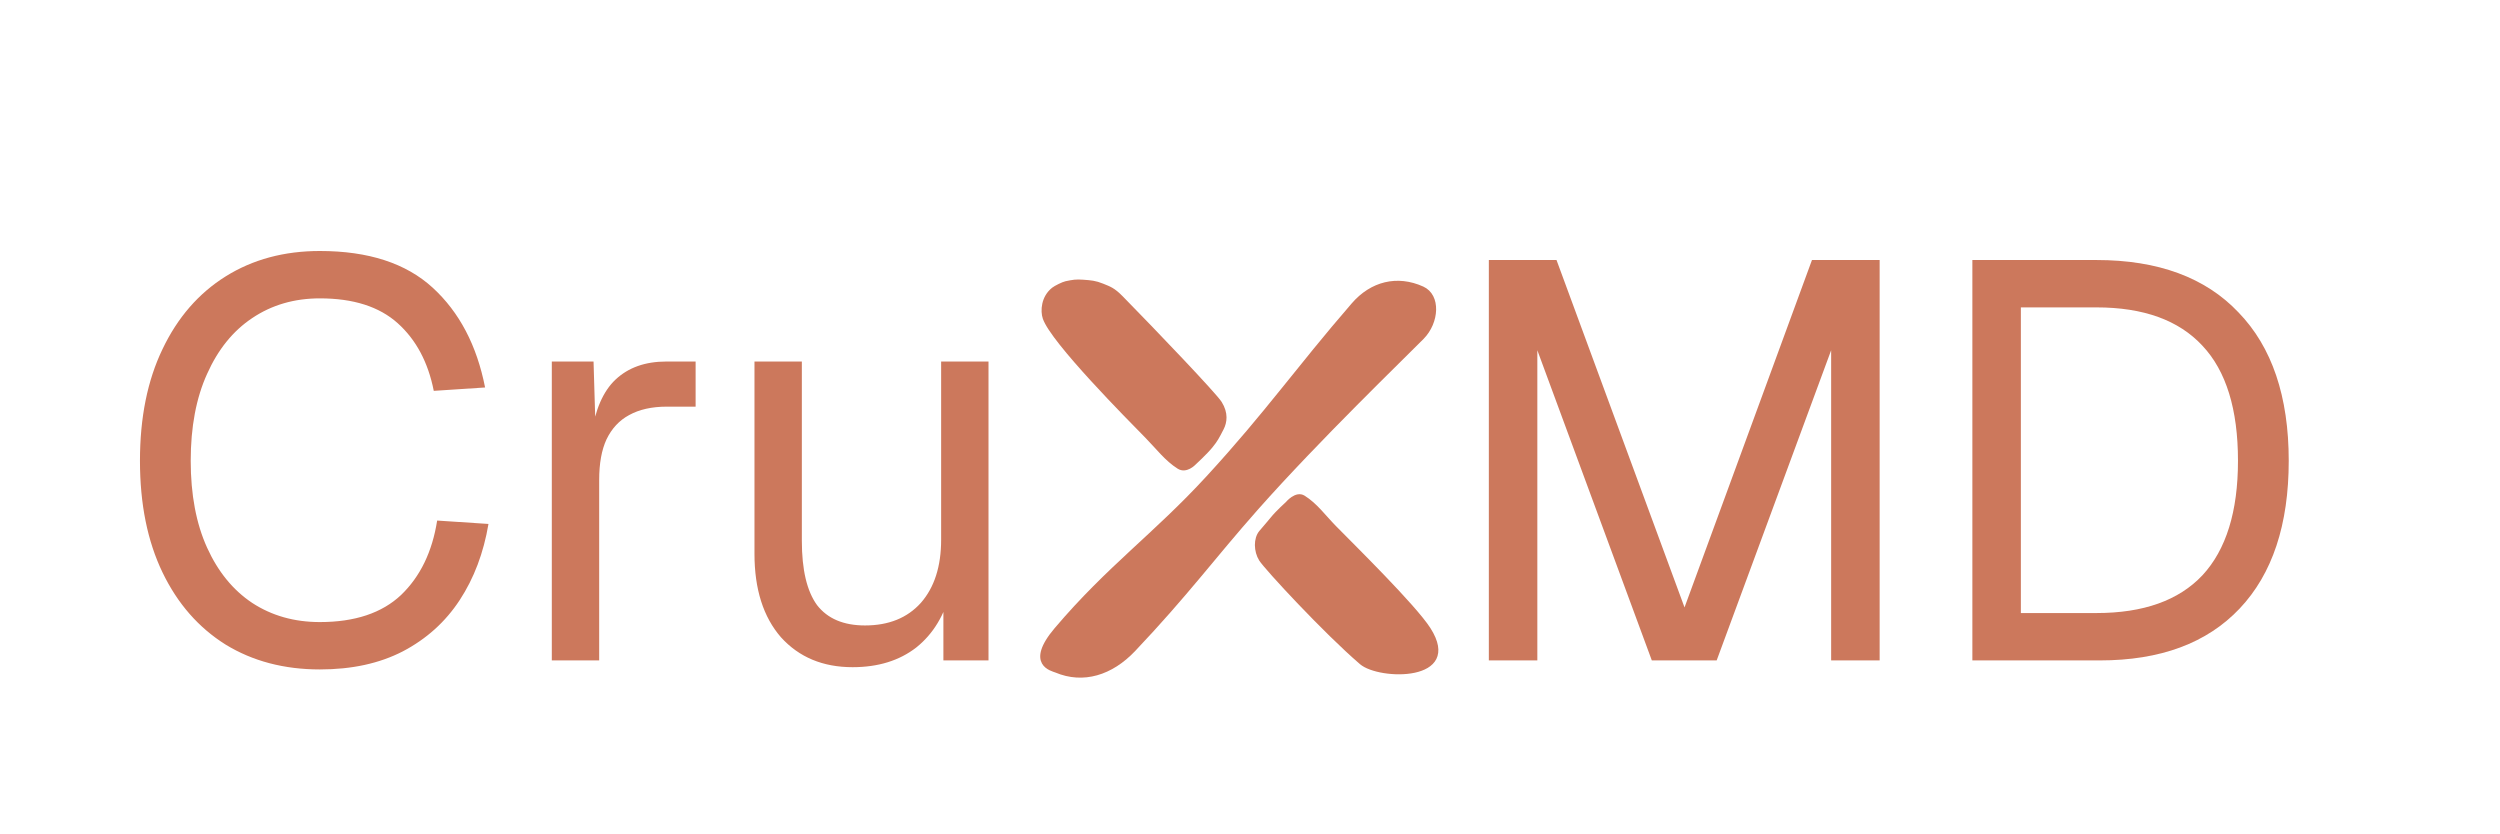
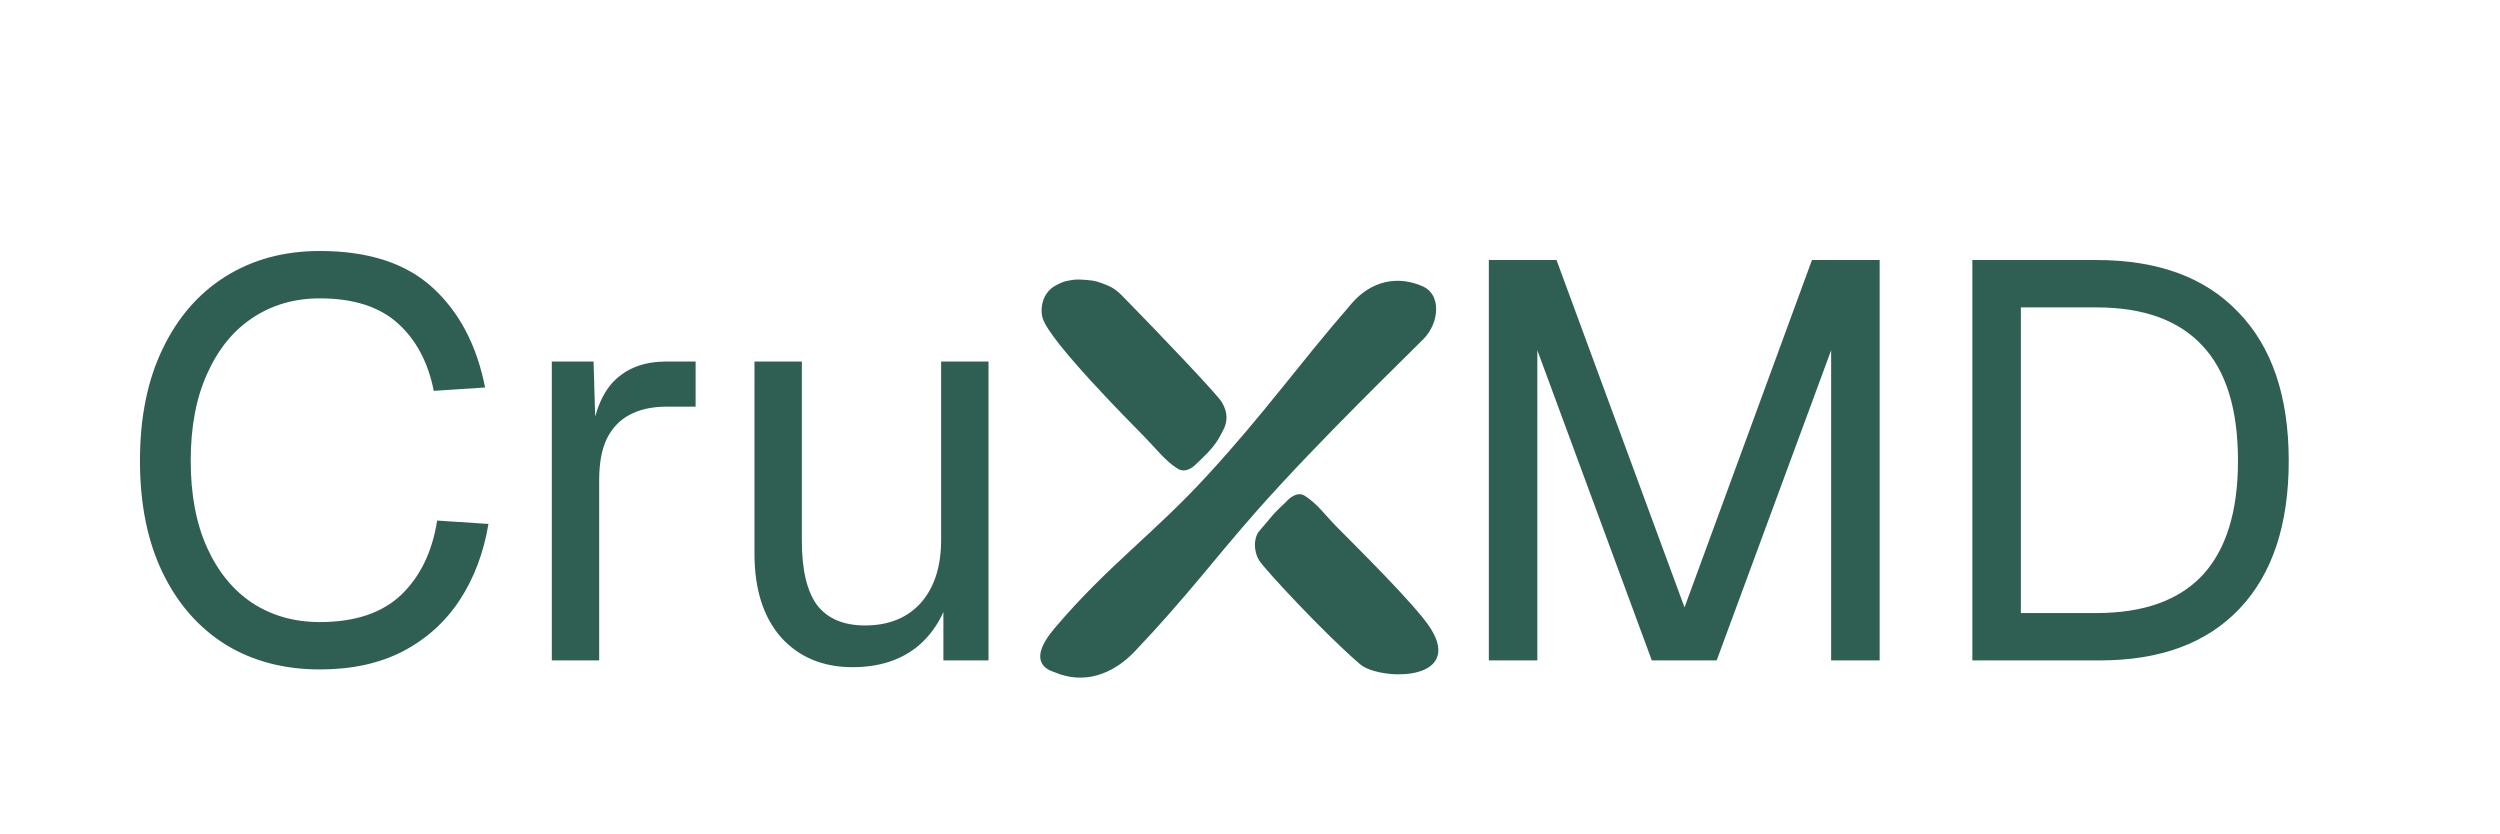
<svg xmlns="http://www.w3.org/2000/svg" width="1200" height="400" viewBox="0 0 1200 400" fill="none">
-   <path d="M538.495 142.78C554.442 159.027 583.266 189.196 585.829 193.298C588.997 198.371 588.285 202.731 586.734 205.749L586.718 205.78C584.491 210.115 583.889 211.287 581.495 214.26C578.954 217.417 573.348 222.561 573.348 222.561C573.348 222.561 569.42 226.767 565.653 224.406C559.769 220.716 555.435 214.918 550.264 209.649C541.771 200.997 505 163.994 501.186 152.716C500.032 149.302 500.332 142.681 505.453 138.63C506.581 137.737 510.198 135.943 511.597 135.653C515.026 134.94 516.407 134.679 519.937 134.94C523.533 135.207 525.773 135.354 529.25 136.785C532.611 138.169 534.421 138.63 538.495 142.78Z" fill="#CC785C" />
-   <path d="M579.685 229.017C608.298 197.869 622.233 177.367 649.391 146.008C658.27 135.755 670.621 132.615 682.886 138.169C691.033 141.858 690.142 154.756 682.886 162.149C674.285 170.911 632.597 211.054 603.222 244.236C582.401 267.755 569.727 285.279 544.379 312.026C533.484 323.524 519.937 327.706 506.811 322.172C505.138 321.467 492.326 318.944 506.811 301.881C532.145 272.036 554.266 256.687 579.685 229.017Z" fill="#CC785C" />
-   <path d="M653.231 318.28C635.983 303.477 607.555 272.78 604.992 268.677C602.43 264.575 602.317 258.532 604.992 255.311C608.113 251.554 608.065 251.827 610.464 248.847C613.005 245.69 617.706 241.469 617.706 241.469C617.706 241.469 622.087 236.138 625.854 238.499C631.738 242.188 635.619 247.728 640.79 252.998C649.282 261.65 679.082 290.922 686.054 301.881C701.896 326.784 662.064 325.861 653.231 318.28Z" fill="#CC785C" />
-   <path d="M538.495 142.78C554.442 159.027 583.266 189.196 585.829 193.298C588.997 198.371 588.285 202.731 586.734 205.749L586.718 205.78C584.491 210.115 583.889 211.287 581.495 214.26C578.954 217.417 573.348 222.561 573.348 222.561C573.348 222.561 569.42 226.767 565.653 224.406C559.769 220.716 555.435 214.918 550.264 209.649C541.771 200.997 505 163.994 501.186 152.716C500.032 149.302 500.332 142.681 505.453 138.63C506.581 137.737 510.198 135.943 511.597 135.653C515.026 134.94 516.407 134.679 519.937 134.94C523.533 135.207 525.773 135.354 529.25 136.785C532.611 138.169 534.421 138.63 538.495 142.78Z" stroke="#CC785C" stroke-width="1.353" />
-   <path d="M579.685 229.017C608.298 197.869 622.233 177.367 649.391 146.008C658.27 135.755 670.621 132.615 682.886 138.169C691.033 141.858 690.142 154.756 682.886 162.149C674.285 170.911 632.597 211.054 603.222 244.236C582.401 267.755 569.727 285.279 544.379 312.026C533.484 323.524 519.937 327.706 506.811 322.172C505.138 321.467 492.326 318.944 506.811 301.881C532.145 272.036 554.266 256.687 579.685 229.017Z" stroke="#CC785C" stroke-width="1.353" />
-   <path d="M653.231 318.28C635.983 303.477 607.555 272.78 604.992 268.677C602.43 264.575 602.317 258.532 604.992 255.311C608.113 251.554 608.065 251.827 610.464 248.847C613.005 245.69 617.706 241.469 617.706 241.469C617.706 241.469 622.087 236.138 625.854 238.499C631.738 242.188 635.619 247.728 640.79 252.998C649.282 261.65 679.082 290.922 686.054 301.881C701.896 326.784 662.064 325.861 653.231 318.28Z" stroke="#CC785C" stroke-width="1.353" />
-   <path d="M153.531 321.331C136.387 321.331 121.319 317.361 108.326 309.421C95.333 301.3 85.227 289.751 78.009 274.772C70.79 259.794 67.181 241.929 67.181 221.176C67.181 200.423 70.79 182.557 78.009 167.579C85.227 152.421 95.333 140.781 108.326 132.66C121.319 124.54 136.387 120.479 153.531 120.479C176.81 120.479 194.856 126.344 207.669 138.074C220.482 149.804 228.873 165.775 232.843 185.986L208.21 187.61C205.503 173.895 199.729 163.068 190.886 155.128C182.044 147.187 169.592 143.217 153.531 143.217C141.26 143.217 130.432 146.375 121.048 152.691C111.845 158.827 104.626 167.76 99.393 179.49C94.16 191.039 91.543 204.934 91.543 221.176C91.543 237.417 94.16 251.313 99.393 262.862C104.626 274.411 111.845 283.254 121.048 289.39C130.432 295.525 141.26 298.593 153.531 298.593C170.314 298.593 183.307 294.262 192.51 285.6C201.714 276.757 207.489 264.847 209.834 249.869L234.467 251.493C232.121 265.389 227.52 277.57 220.662 288.036C213.805 298.503 204.691 306.714 193.322 312.669C182.134 318.444 168.87 321.331 153.531 321.331ZM264.869 317V173.534H284.9L285.983 209.807L283.817 208.995C285.622 196.724 289.502 187.791 295.457 182.197C301.593 176.422 309.713 173.534 319.819 173.534H333.895V195.19H320.09C312.871 195.19 306.826 196.543 301.954 199.25C297.262 201.776 293.652 205.656 291.126 210.89C288.78 215.943 287.607 222.439 287.607 230.379V317H264.869ZM409.248 320.248C394.992 320.248 383.533 315.466 374.871 305.902C366.389 296.157 362.148 282.803 362.148 265.84V173.534H384.886V259.614C384.886 273.509 387.322 283.795 392.195 290.472C397.248 296.969 404.917 300.217 415.203 300.217C426.572 300.217 435.505 296.608 442.002 289.39C448.498 281.991 451.746 271.885 451.746 259.072V173.534H474.484V317H452.829V281.54L456.348 283.434C453.461 295.164 447.957 304.278 439.836 310.774C431.715 317.09 421.519 320.248 409.248 320.248Z" fill="#CC785C" />
-   <path d="M714.642 317V124.81H747.125L808.571 291.555L869.747 124.81H902.23V317H878.95V168.121L824 317H792.871L737.921 168.121V317H714.642ZM946.737 317V124.81H1006.29C1035.88 124.81 1058.62 133.202 1074.5 149.984C1090.56 166.587 1098.59 190.317 1098.59 221.176C1098.59 251.854 1090.74 275.494 1075.04 292.097C1059.34 308.699 1036.97 317 1007.91 317H946.737ZM970.016 294.262H1006.29C1028.85 294.262 1045.81 288.217 1057.18 276.126C1068.55 263.855 1074.23 245.538 1074.23 221.176C1074.23 196.453 1068.55 178.046 1057.18 165.955C1045.81 153.684 1028.85 147.548 1006.29 147.548H970.016V294.262Z" fill="#CC785C" />
+   <path d="M538.495 142.78C554.442 159.027 583.266 189.196 585.829 193.298C588.997 198.371 588.285 202.731 586.734 205.749L586.718 205.78C584.491 210.115 583.889 211.287 581.495 214.26C578.954 217.417 573.348 222.561 573.348 222.561C573.348 222.561 569.42 226.767 565.653 224.406C559.769 220.716 555.435 214.918 550.264 209.649C541.771 200.997 505 163.994 501.186 152.716C500.032 149.302 500.332 142.681 505.453 138.63C506.581 137.737 510.198 135.943 511.597 135.653C515.026 134.94 516.407 134.679 519.937 134.94C523.533 135.207 525.773 135.354 529.25 136.785C532.611 138.169 534.421 138.63 538.495 142.78Z" fill="#2F5E52" />
+   <path d="M579.685 229.017C608.298 197.869 622.233 177.367 649.391 146.008C658.27 135.755 670.621 132.615 682.886 138.169C691.033 141.858 690.142 154.756 682.886 162.149C674.285 170.911 632.597 211.054 603.222 244.236C582.401 267.755 569.727 285.279 544.379 312.026C533.484 323.524 519.937 327.706 506.811 322.172C505.138 321.467 492.326 318.944 506.811 301.881C532.145 272.036 554.266 256.687 579.685 229.017Z" fill="#2F5E52" />
+   <path d="M653.231 318.28C635.983 303.477 607.555 272.78 604.992 268.677C602.43 264.575 602.317 258.532 604.992 255.311C608.113 251.554 608.065 251.827 610.464 248.847C613.005 245.69 617.706 241.469 617.706 241.469C617.706 241.469 622.087 236.138 625.854 238.499C631.738 242.188 635.619 247.728 640.79 252.998C649.282 261.65 679.082 290.922 686.054 301.881C701.896 326.784 662.064 325.861 653.231 318.28Z" fill="#2F5E52" />
+   <path d="M538.495 142.78C554.442 159.027 583.266 189.196 585.829 193.298C588.997 198.371 588.285 202.731 586.734 205.749L586.718 205.78C584.491 210.115 583.889 211.287 581.495 214.26C578.954 217.417 573.348 222.561 573.348 222.561C573.348 222.561 569.42 226.767 565.653 224.406C559.769 220.716 555.435 214.918 550.264 209.649C541.771 200.997 505 163.994 501.186 152.716C500.032 149.302 500.332 142.681 505.453 138.63C506.581 137.737 510.198 135.943 511.597 135.653C515.026 134.94 516.407 134.679 519.937 134.94C523.533 135.207 525.773 135.354 529.25 136.785C532.611 138.169 534.421 138.63 538.495 142.78Z" stroke="#2F5E52" stroke-width="1.353" />
+   <path d="M579.685 229.017C608.298 197.869 622.233 177.367 649.391 146.008C658.27 135.755 670.621 132.615 682.886 138.169C691.033 141.858 690.142 154.756 682.886 162.149C674.285 170.911 632.597 211.054 603.222 244.236C582.401 267.755 569.727 285.279 544.379 312.026C533.484 323.524 519.937 327.706 506.811 322.172C505.138 321.467 492.326 318.944 506.811 301.881C532.145 272.036 554.266 256.687 579.685 229.017Z" stroke="#2F5E52" stroke-width="1.353" />
+   <path d="M653.231 318.28C635.983 303.477 607.555 272.78 604.992 268.677C602.43 264.575 602.317 258.532 604.992 255.311C608.113 251.554 608.065 251.827 610.464 248.847C613.005 245.69 617.706 241.469 617.706 241.469C617.706 241.469 622.087 236.138 625.854 238.499C631.738 242.188 635.619 247.728 640.79 252.998C649.282 261.65 679.082 290.922 686.054 301.881C701.896 326.784 662.064 325.861 653.231 318.28Z" stroke="#2F5E52" stroke-width="1.353" />
+   <path d="M153.531 321.331C136.387 321.331 121.319 317.361 108.326 309.421C95.333 301.3 85.227 289.751 78.009 274.772C70.79 259.794 67.181 241.929 67.181 221.176C67.181 200.423 70.79 182.557 78.009 167.579C85.227 152.421 95.333 140.781 108.326 132.66C121.319 124.54 136.387 120.479 153.531 120.479C176.81 120.479 194.856 126.344 207.669 138.074C220.482 149.804 228.873 165.775 232.843 185.986L208.21 187.61C205.503 173.895 199.729 163.068 190.886 155.128C182.044 147.187 169.592 143.217 153.531 143.217C141.26 143.217 130.432 146.375 121.048 152.691C111.845 158.827 104.626 167.76 99.393 179.49C94.16 191.039 91.543 204.934 91.543 221.176C91.543 237.417 94.16 251.313 99.393 262.862C104.626 274.411 111.845 283.254 121.048 289.39C130.432 295.525 141.26 298.593 153.531 298.593C170.314 298.593 183.307 294.262 192.51 285.6C201.714 276.757 207.489 264.847 209.834 249.869L234.467 251.493C232.121 265.389 227.52 277.57 220.662 288.036C213.805 298.503 204.691 306.714 193.322 312.669C182.134 318.444 168.87 321.331 153.531 321.331ZM264.869 317V173.534H284.9L285.983 209.807L283.817 208.995C285.622 196.724 289.502 187.791 295.457 182.197C301.593 176.422 309.713 173.534 319.819 173.534H333.895V195.19H320.09C312.871 195.19 306.826 196.543 301.954 199.25C297.262 201.776 293.652 205.656 291.126 210.89C288.78 215.943 287.607 222.439 287.607 230.379V317H264.869ZM409.248 320.248C394.992 320.248 383.533 315.466 374.871 305.902C366.389 296.157 362.148 282.803 362.148 265.84V173.534H384.886V259.614C384.886 273.509 387.322 283.795 392.195 290.472C397.248 296.969 404.917 300.217 415.203 300.217C426.572 300.217 435.505 296.608 442.002 289.39C448.498 281.991 451.746 271.885 451.746 259.072V173.534H474.484V317H452.829V281.54L456.348 283.434C453.461 295.164 447.957 304.278 439.836 310.774C431.715 317.09 421.519 320.248 409.248 320.248Z" fill="#2F5E52" />
+   <path d="M714.642 317V124.81H747.125L808.571 291.555L869.747 124.81H902.23V317H878.95V168.121L824 317H792.871L737.921 168.121V317H714.642ZM946.737 317V124.81H1006.29C1035.88 124.81 1058.62 133.202 1074.5 149.984C1090.56 166.587 1098.59 190.317 1098.59 221.176C1098.59 251.854 1090.74 275.494 1075.04 292.097C1059.34 308.699 1036.97 317 1007.91 317H946.737ZM970.016 294.262H1006.29C1028.85 294.262 1045.81 288.217 1057.18 276.126C1068.55 263.855 1074.23 245.538 1074.23 221.176C1074.23 196.453 1068.55 178.046 1057.18 165.955C1045.81 153.684 1028.85 147.548 1006.29 147.548H970.016V294.262Z" fill="#2F5E52" />
</svg>
